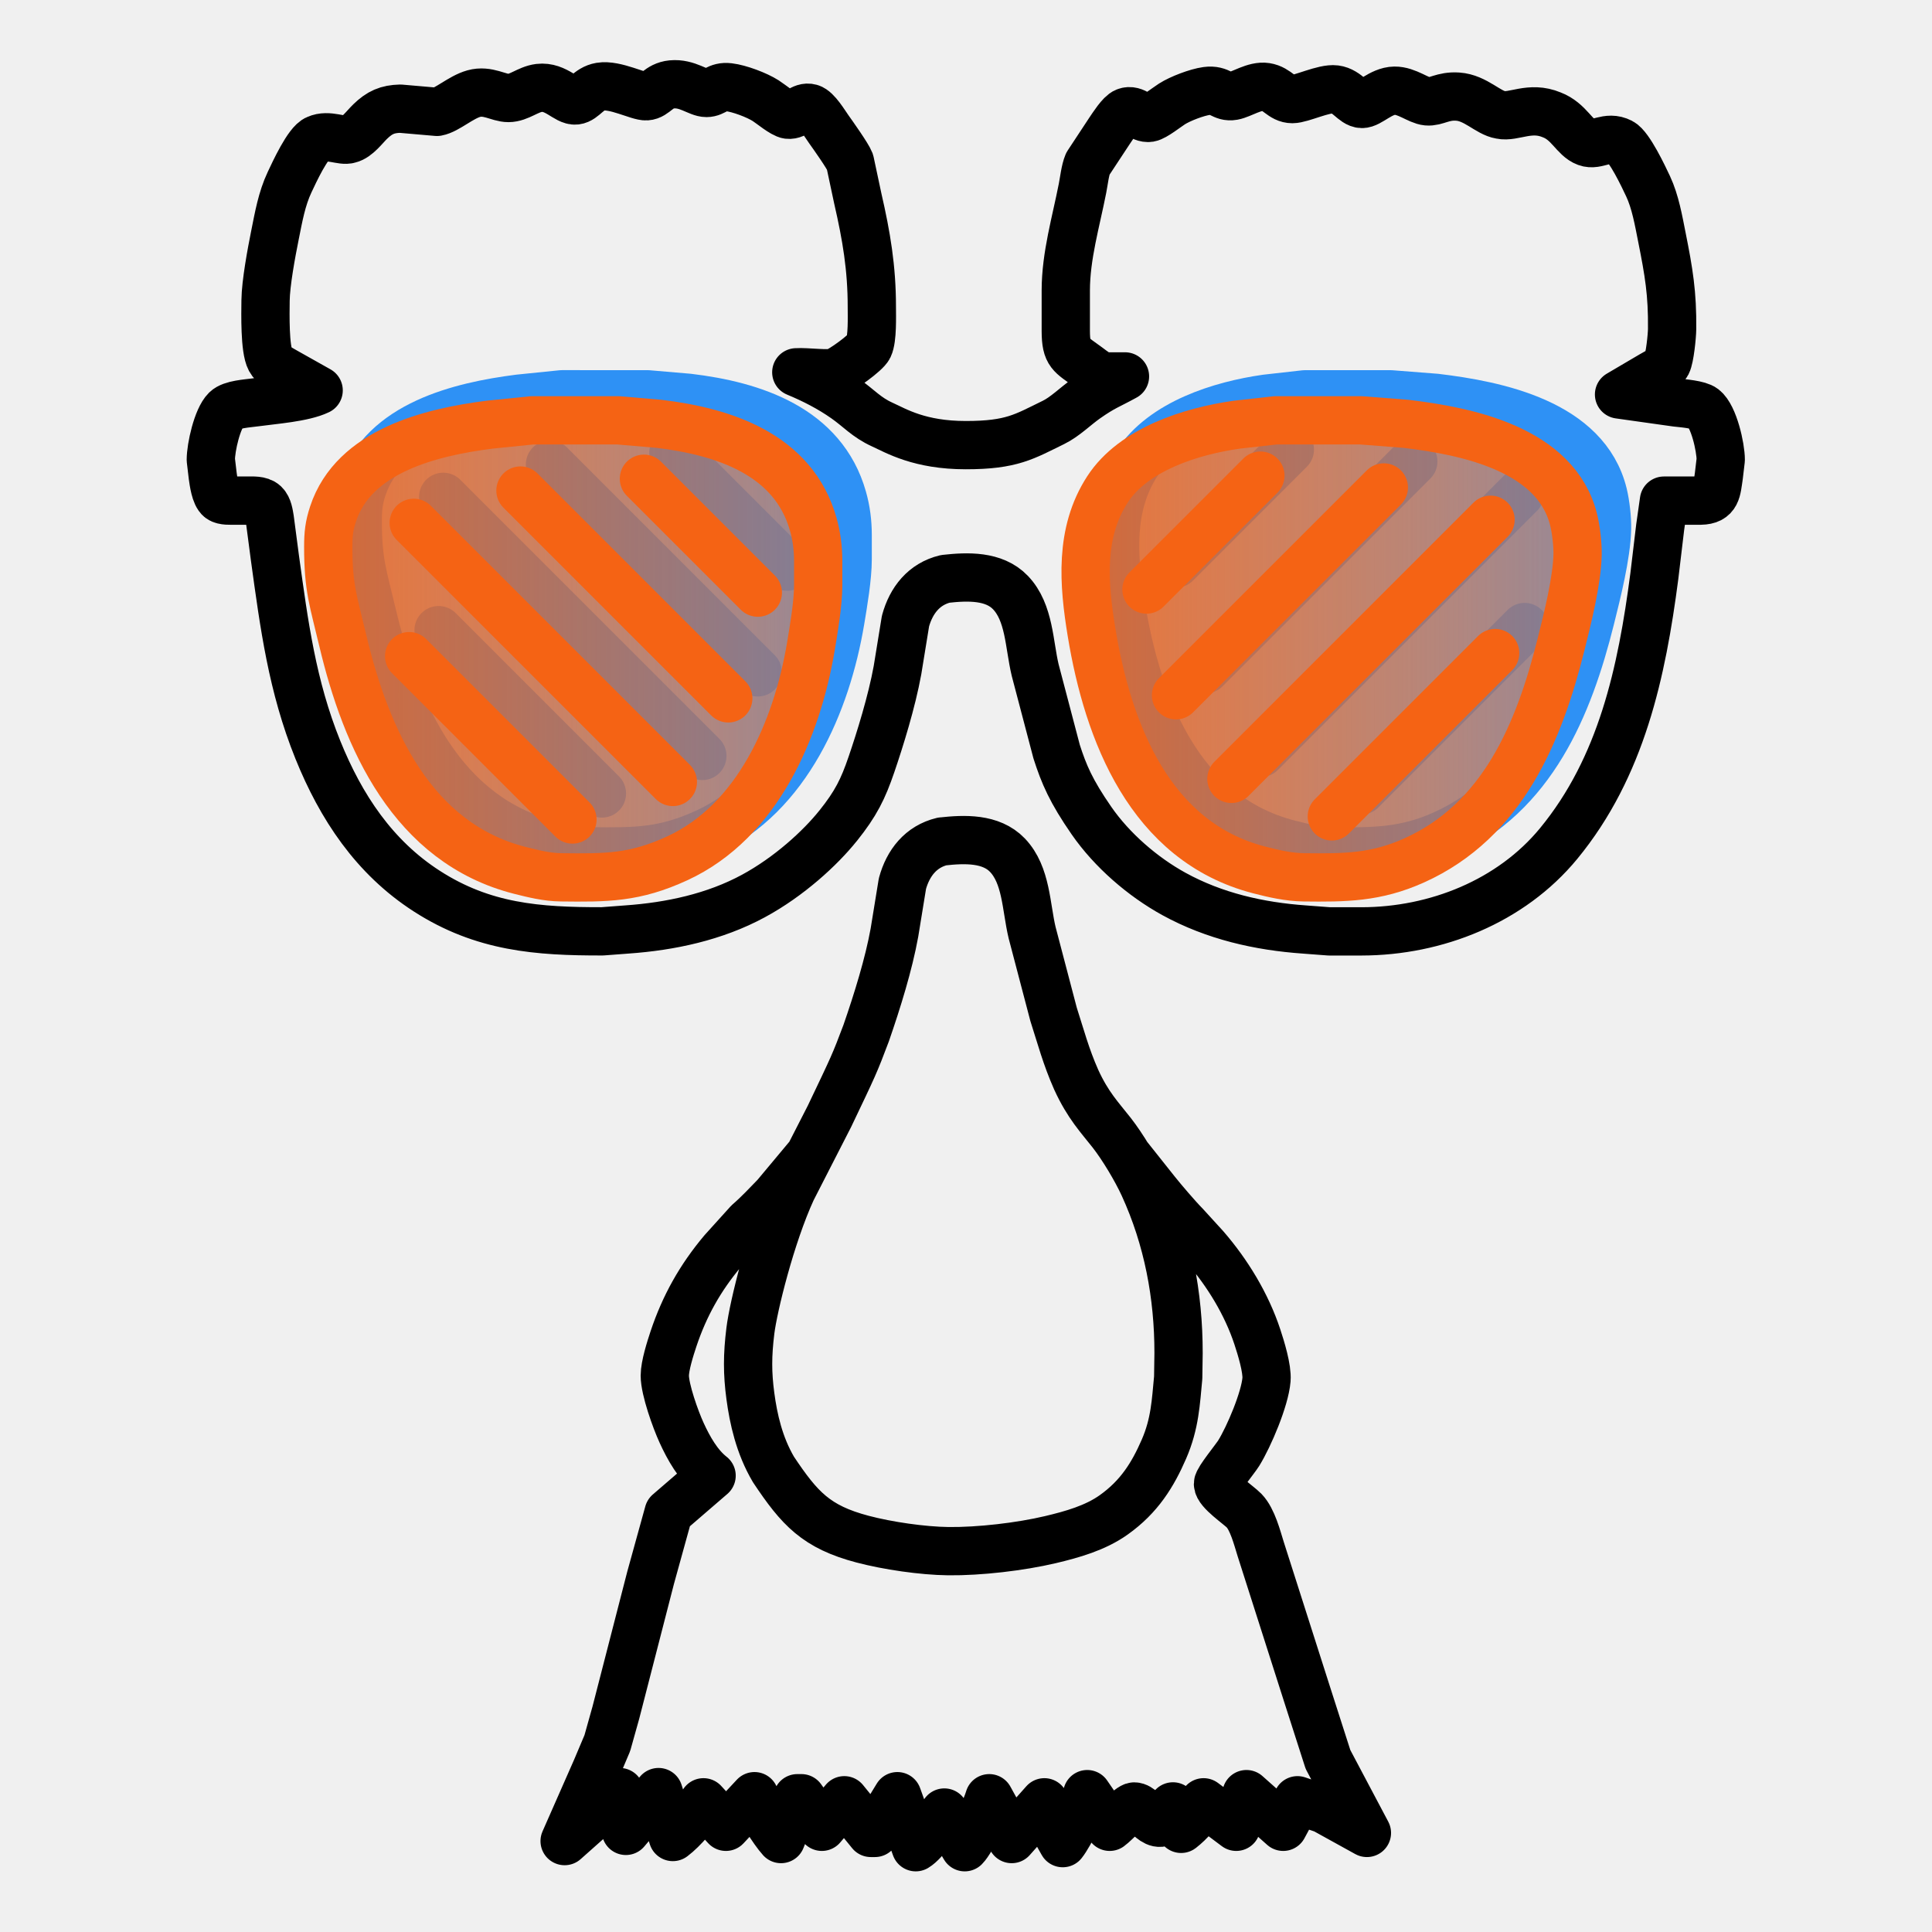
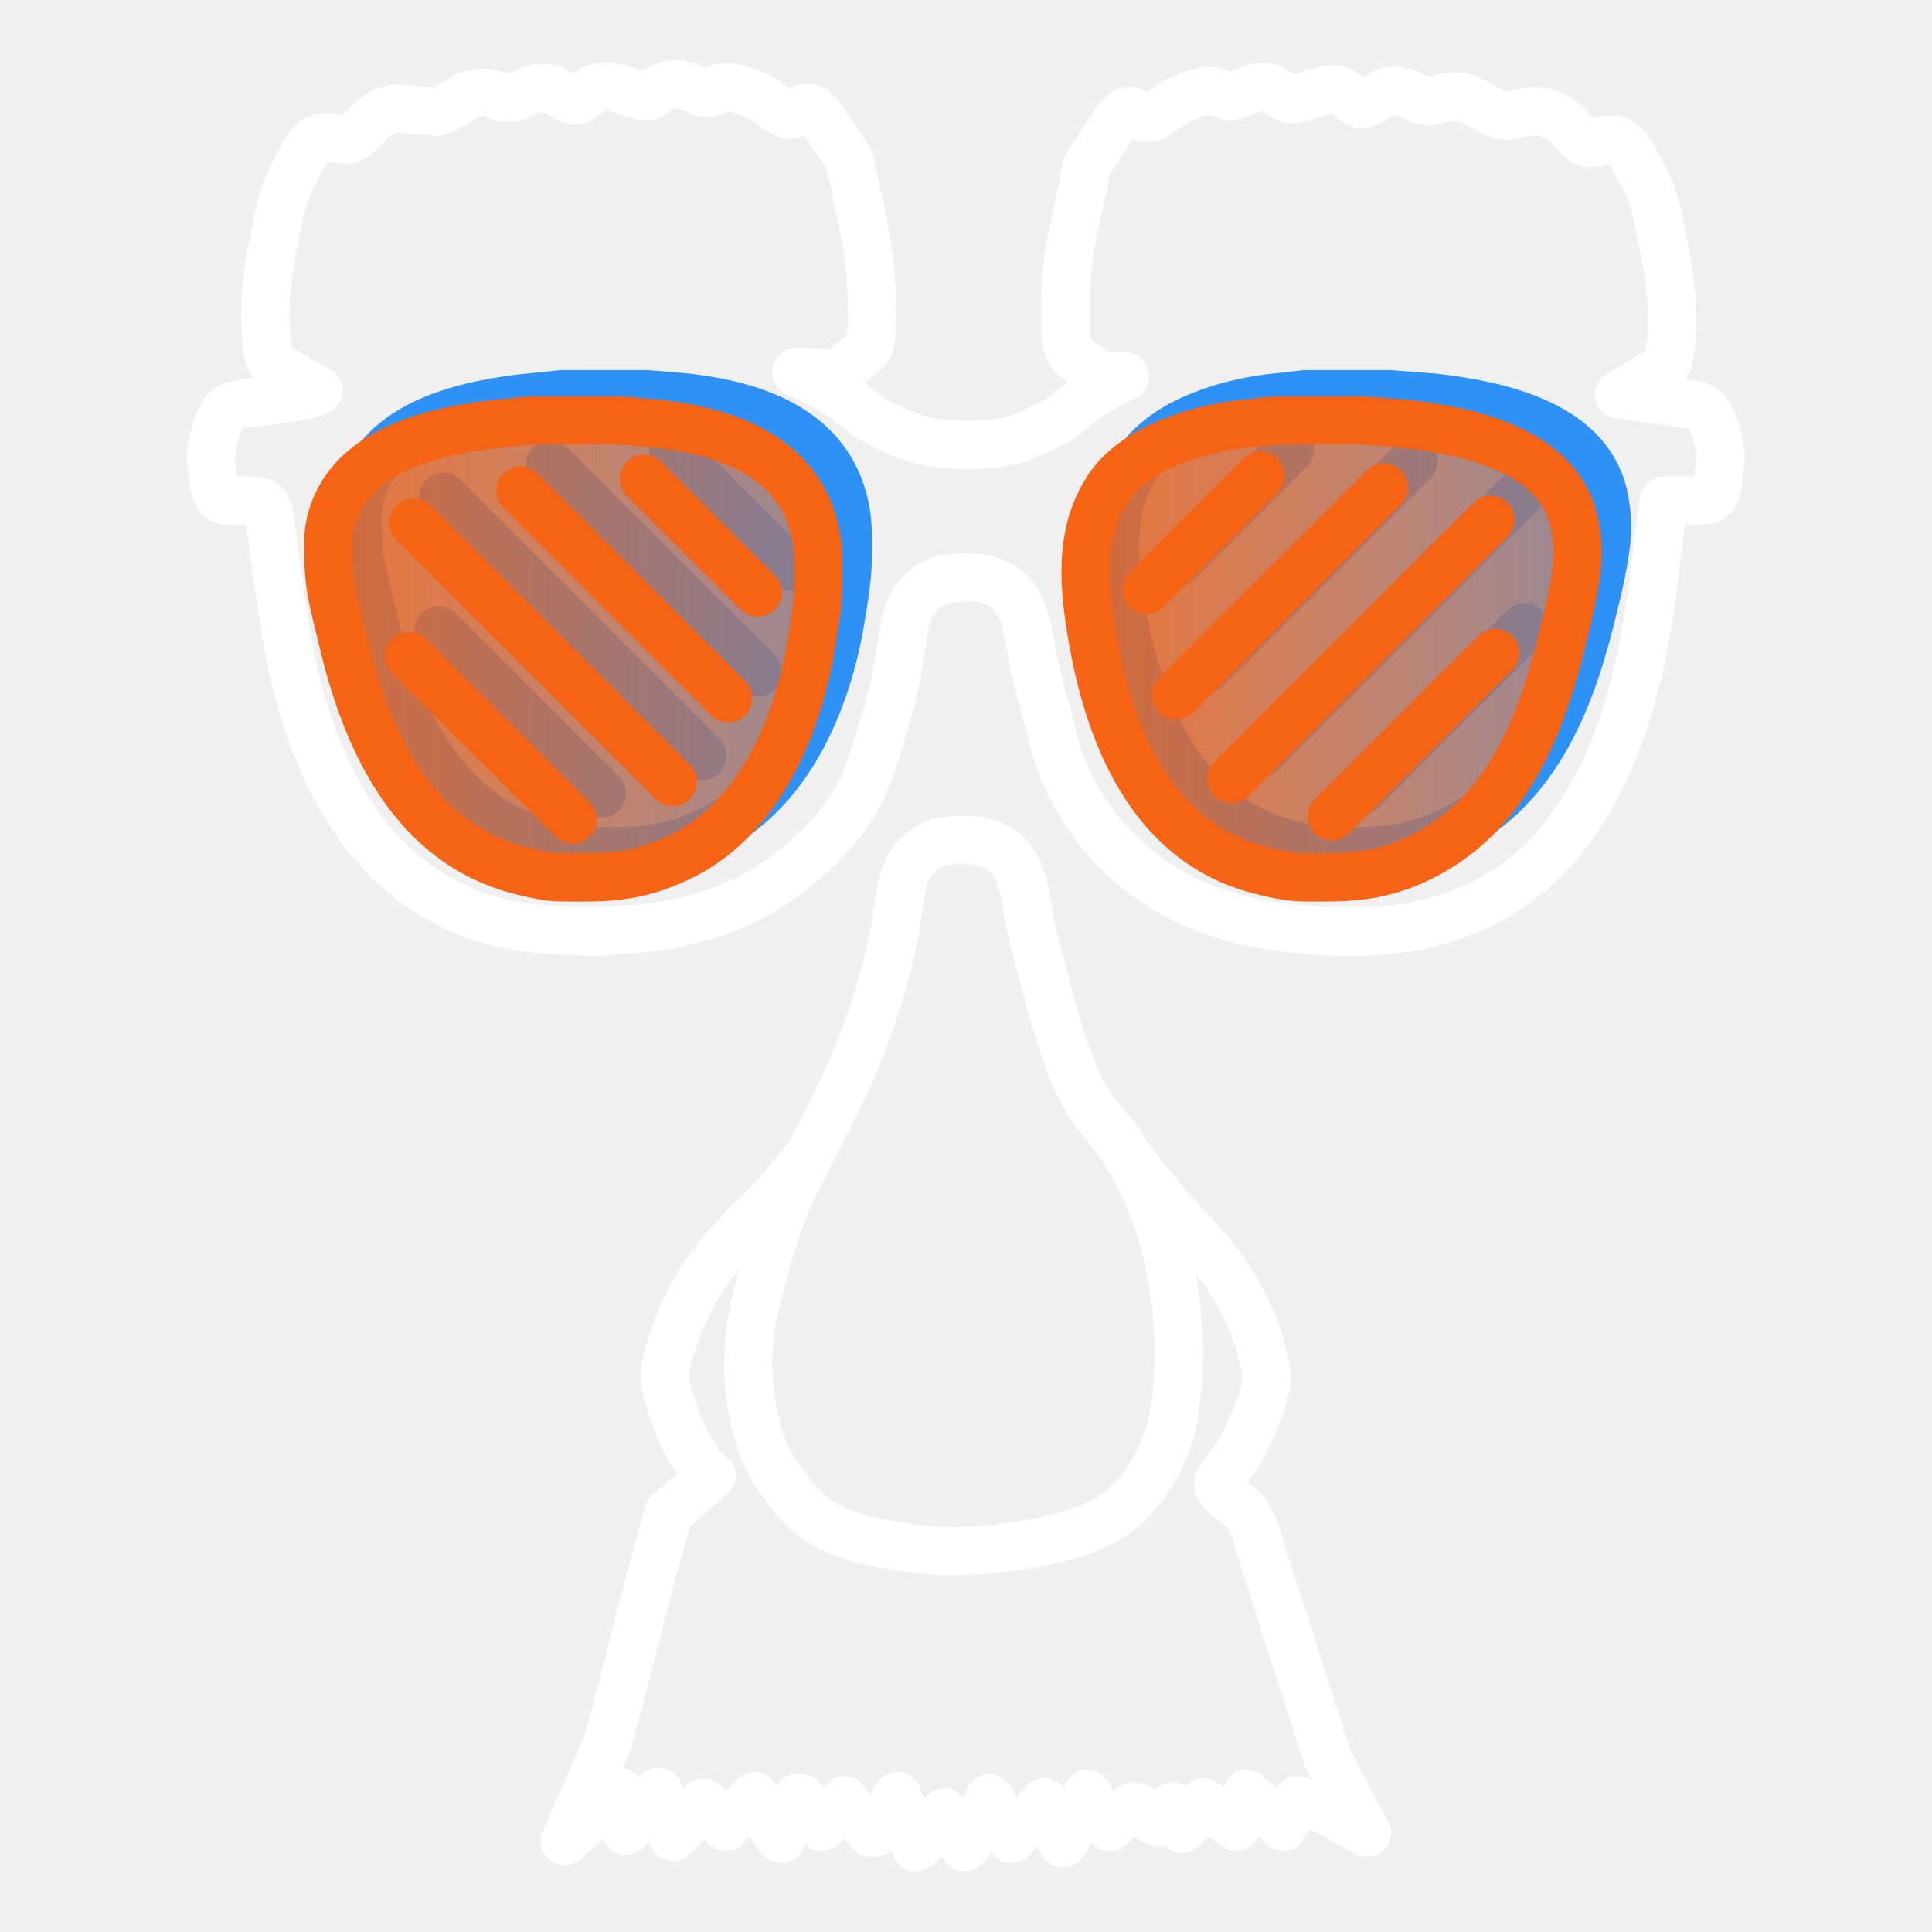
<svg xmlns="http://www.w3.org/2000/svg" xmlns:xlink="http://www.w3.org/1999/xlink" width="32" height="32" viewBox="0 0 100 100" version="1.1" id="svg1">
  <defs id="defs1">
    <linearGradient id="linearGradient15">
      <stop style="stop-color:#2e91f5;stop-opacity:0.4;" offset="0" id="stop15" />
      <stop style="stop-color:#2e91f5;stop-opacity:0.857;" offset="1" id="stop16" />
    </linearGradient>
    <linearGradient id="linearGradient13">
      <stop style="stop-color:#2e91f5;stop-opacity:0.398;" offset="0" id="stop13" />
      <stop style="stop-color:#2e91f5;stop-opacity:0.855;" offset="1" id="stop14" />
    </linearGradient>
    <linearGradient id="linearGradient11">
      <stop style="stop-color:#f56314;stop-opacity:0.853;" offset="0" id="stop11" />
      <stop style="stop-color:#f56314;stop-opacity:0.4;" offset="1" id="stop12" />
    </linearGradient>
    <linearGradient id="linearGradient9">
      <stop style="stop-color:#f56314;stop-opacity:0.853;" offset="0" id="stop9" />
      <stop style="stop-color:#f56314;stop-opacity:0.405;" offset="1" id="stop10" />
    </linearGradient>
    <linearGradient xlink:href="#linearGradient9" id="linearGradient10" x1="16.053" y1="33.586" x2="43.912" y2="33.586" gradientUnits="userSpaceOnUse" gradientTransform="translate(-0.3124992)" />
    <linearGradient xlink:href="#linearGradient11" id="linearGradient12" x1="55.253" y1="33.586" x2="83.219" y2="33.586" gradientUnits="userSpaceOnUse" gradientTransform="translate(-0.3124992)" />
    <linearGradient xlink:href="#linearGradient13" id="linearGradient14" x1="56.465" y1="32.239" x2="84.432" y2="32.239" gradientUnits="userSpaceOnUse" />
    <linearGradient xlink:href="#linearGradient15" id="linearGradient16" x1="17.266" y1="32.239" x2="45.124" y2="32.239" gradientUnits="userSpaceOnUse" />
  </defs>
  <path id="path4-3" style="fill:url(#linearGradient16);stroke:#2e91f5;stroke-width:2.499;stroke-linecap:round;stroke-linejoin:round;stroke-dasharray:none;stroke-opacity:1" d="m 34.854,23.433 5.896,5.896 M 28.465,24.044 39.221,34.801 M 22.941,25.716 36.353,39.127 m -13.651,-6.511 8.454,8.454 m -2.074,-20.662 -2.219,0.226 c -3.034,0.388 -7.021,1.35 -8.098,4.62 -0.205,0.62 -0.248,1.045 -0.249,1.691 -0.003,2.149 0.272,2.834 0.752,4.861 1.207,5.091 3.601,10.488 9.18,11.901 0.695,0.175 1.393,0.348 2.113,0.356 2.353,0.027 3.81,0.037 6.023,-0.984 4.164,-1.922 6.194,-6.684 6.912,-10.956 0.157,-0.936 0.378,-2.24 0.379,-3.17 v -1.268 c -10e-4,-0.65 -0.079,-1.274 -0.257,-1.902 -1.021,-3.617 -4.633,-4.793 -7.985,-5.193 l -2.113,-0.181 z" />
  <path id="path1-1-7-8-0-3-5" style="fill:url(#linearGradient14);stroke:#2e91f5;stroke-width:2.499;stroke-linecap:round;stroke-linejoin:round;stroke-dasharray:none;stroke-opacity:1" d="m 66.762,23.272 -5.896,5.896 M 73.152,23.884 62.395,34.64 M 78.675,25.555 65.263,38.967 M 78.915,32.456 70.46,40.91 M 67.544,20.409 65.536,20.635 c -2.349,0.334 -5.338,1.267 -6.689,3.352 -1.453,2.243 -1.235,4.882 -0.822,7.397 0.851,5.173 3.026,10.836 8.673,12.296 0.76,0.197 1.536,0.374 2.325,0.384 2.112,0.024 3.717,0.019 5.706,-0.878 4.579,-2.065 6.456,-6.612 7.594,-11.168 0.336,-1.344 0.826,-3.289 0.858,-4.649 0.012,-0.515 -0.077,-1.298 -0.2,-1.796 -0.894,-3.657 -5.484,-4.602 -8.675,-4.982 l -2.325,-0.181 z" />
-   <path id="path1-1-7-8-0" style="fill:none;stroke:#000000;stroke-width:2.499;stroke-linecap:round;stroke-linejoin:round;stroke-dasharray:none;stroke-opacity:1" d="m 58.439,59.93 1.384,1.741 c 0.329,0.417 1.157,1.383 1.506,1.731 l 1.044,1.144 c 1.165,1.342 2.149,2.958 2.707,4.649 0.186,0.563 0.521,1.647 0.473,2.219 -0.082,1 -0.904,2.941 -1.439,3.804 -0.186,0.3 -1.074,1.372 -1.072,1.585 0.002,0.39 1.064,1.089 1.356,1.392 0.429,0.445 0.669,1.387 0.857,1.99 l 2.396,7.502 1.085,3.381 2.015,3.804 -2.219,-1.226 -1.374,-0.465 -0.74,1.374 -1.902,-1.691 -0.528,1.691 -1.691,-1.268 c -0.283,0.528 -0.689,1.005 -1.162,1.374 l -0.423,-1.162 -0.188,0.418 c -0.614,1.168 -1.267,-0.414 -1.815,-0.414 -0.227,0 -0.974,0.838 -1.272,1.052 l -1.162,-1.691 c -0.157,0.554 -0.914,2.09 -1.268,2.536 -0.343,-0.603 -0.824,-1.439 -0.951,-2.113 l -1.691,1.902 -1.162,-2.113 c -0.153,0.537 -0.898,2.163 -1.268,2.536 l -1.057,-1.796 c -0.341,0.481 -1.009,1.517 -1.479,1.796 l -0.951,-2.642 -1.162,1.902 h -0.211 l -1.374,-1.691 -1.162,1.374 -1.057,-1.479 h -0.211 l -0.845,2.113 c -0.397,-0.436 -1.17,-1.667 -1.374,-2.219 l -1.479,1.585 -1.162,-1.268 c -0.36,0.568 -1.051,1.396 -1.585,1.796 l -0.74,-2.325 -1.691,2.008 -0.317,-2.008 -2.853,2.536 1.629,-3.698 0.581,-1.374 0.444,-1.585 1.797,-6.974 0.93,-3.363 2.226,-1.92 c -0.696,-0.544 -1.188,-1.423 -1.552,-2.219 -0.312,-0.679 -0.87,-2.234 -0.87,-2.959 0,-0.511 0.283,-1.402 0.449,-1.902 0.571,-1.71 1.385,-3.161 2.548,-4.544 l 1.328,-1.47 c 0.553,-0.481 0.961,-0.929 1.404,-1.383 l 1.744,-2.088 m 6.888,-16.263 c -1.106,0.265 -1.77,1.115 -2.062,2.184 l -0.413,2.536 c -0.296,1.636 -0.884,3.53 -1.464,5.204 -0.611,1.618 -0.633,1.65 -1.9,4.306 l -1.947,3.804 c -1.092,2.376 -1.99,6.033 -2.146,7.295 -0.156,1.262 -0.158,2.199 0,3.377 0.158,1.178 0.456,2.547 1.197,3.804 1.353,2.028 2.212,2.971 4.614,3.605 1.295,0.341 3.101,0.605 4.438,0.621 1.601,0.018 3.723,-0.228 5.283,-0.597 1.124,-0.266 2.324,-0.604 3.276,-1.283 1.324,-0.941 2.025,-2.083 2.599,-3.403 0.574,-1.321 0.616,-2.444 0.737,-3.698 l 0.019,-1.268 c 0.004,-2.99 -0.552,-5.933 -1.803,-8.664 -0.386,-0.843 -1.09,-2.02 -1.659,-2.747 -0.611,-0.781 -1.223,-1.403 -1.837,-2.747 -0.53,-1.196 -0.794,-2.21 -1.171,-3.381 L 53.422,48.274 C 53.104,46.945 53.131,45.294 52.144,44.263 51.292,43.373 49.917,43.427 48.773,43.554 Z m -5.392,-0.81 c -0.927,1.158 -2.536,2.635 -4.382,3.635 -2.004,1.086 -4.296,1.575 -6.551,1.733 l -1.268,0.096 c -3.347,0.005 -6.173,-0.204 -9.087,-2.082 C 19.365,44.369 17.645,41.763 16.45,38.804 15.121,35.51 14.708,32.343 14.229,28.871 l -0.264,-2.008 c -0.042,-0.249 -0.086,-0.601 -0.279,-0.782 -0.218,-0.204 -0.613,-0.168 -0.892,-0.169 h -0.634 c -0.214,0 -0.597,0.027 -0.771,-0.105 -0.247,-0.187 -0.334,-0.864 -0.377,-1.163 l -0.1,-0.845 c 0,-0.642 0.332,-2.139 0.788,-2.588 0.293,-0.288 1.102,-0.327 1.517,-0.385 0.929,-0.129 2.484,-0.237 3.276,-0.62 l -1.691,-0.95 c -0.298,-0.176 -0.64,-0.328 -0.813,-0.646 -0.292,-0.541 -0.251,-2.38 -0.244,-3.054 0.011,-0.904 0.302,-2.466 0.486,-3.381 0.188,-0.934 0.35,-1.881 0.759,-2.747 0.235,-0.498 0.945,-2.051 1.407,-2.224 0.596,-0.275 1.305,0.131 1.68,0 0.411,-0.097 0.785,-0.622 1.086,-0.914 0.486,-0.469 0.885,-0.648 1.555,-0.665 l 1.902,0.165 c 0.524,-0.095 1.227,-0.756 1.902,-0.944 0.724,-0.203 1.286,0.23 1.796,0.227 0.552,-0.002 1.004,-0.451 1.585,-0.522 0.882,-0.107 1.426,0.705 1.902,0.649 0.417,-0.051 0.643,-0.609 1.268,-0.714 0.77,-0.131 1.982,0.524 2.386,0.497 0.456,-0.031 0.613,-0.546 1.312,-0.615 0.805,-0.078 1.372,0.447 1.796,0.444 0.428,-0.002 0.558,-0.368 1.162,-0.296 0.54,0.063 1.442,0.402 1.902,0.695 0.274,0.174 0.889,0.693 1.162,0.727 0.419,0.051 0.706,-0.47 1.153,-0.344 0.324,0.091 0.742,0.801 0.946,1.087 0.229,0.321 0.988,1.391 1.102,1.691 l 0.405,1.902 c 0.448,1.948 0.727,3.595 0.727,5.6 0,0.505 0.041,1.656 -0.162,2.082 -0.15,0.313 -1.401,1.21 -1.74,1.314 -0.331,0.131 -1.478,-0.036 -2.008,0 0.883,0.366 1.748,0.808 2.536,1.363 0.711,0.5 1.095,0.969 1.902,1.337 0.736,0.335 1.939,1.07 4.332,1.07 2.393,0 3.031,-0.44 4.544,-1.177 0.591,-0.288 1.131,-0.837 1.691,-1.23 0.887,-0.623 1.151,-0.678 2.008,-1.15 h -1.057 c -0.296,-0.042 -0.604,-0.301 -0.845,-0.479 -0.9,-0.664 -1.157,-0.686 -1.162,-1.863 v -2.113 c 0.003,-1.792 0.524,-3.539 0.866,-5.283 0.073,-0.371 0.135,-0.939 0.275,-1.268 l 1.114,-1.691 c 0.171,-0.25 0.573,-0.89 0.843,-0.994 0.471,-0.182 0.786,0.378 1.234,0.306 0.262,-0.042 0.895,-0.547 1.162,-0.717 0.429,-0.274 1.293,-0.603 1.796,-0.672 0.711,-0.097 0.807,0.357 1.374,0.257 0.437,-0.078 1.115,-0.554 1.691,-0.464 0.617,0.096 0.808,0.627 1.374,0.627 0.468,9.988e-4 1.626,-0.578 2.219,-0.502 0.631,0.081 0.94,0.741 1.374,0.754 0.395,0.014 0.981,-0.676 1.691,-0.687 0.642,-0.011 1.23,0.509 1.691,0.553 0.459,0.043 0.81,-0.301 1.585,-0.246 0.93,0.064 1.56,0.838 2.219,0.943 0.673,0.145 1.518,-0.47 2.642,0 0.911,0.347 1.174,1.191 1.796,1.419 0.556,0.207 1.066,-0.37 1.786,0 0.439,0.223 1.173,1.777 1.407,2.277 0.379,0.809 0.541,1.766 0.716,2.642 0.358,1.793 0.549,2.907 0.528,4.755 -0.004,0.355 -0.117,1.487 -0.265,1.774 -0.147,0.285 -0.52,0.455 -0.791,0.612 l -1.691,0.995 2.959,0.417 c 0.353,0.04 1.158,0.098 1.423,0.303 0.522,0.404 0.882,2.009 0.882,2.661 l -0.1,0.845 c -0.113,0.747 -0.099,1.253 -0.937,1.268 h -1.902 l -0.195,1.374 -0.303,2.536 c -0.648,4.963 -1.692,9.878 -4.955,13.842 -2.467,2.997 -6.35,4.537 -10.185,4.544 h -1.691 l -1.268,-0.096 C 65.17,47.947 62.855,47.42 60.766,46.273 59.14,45.38 57.554,44.004 56.495,42.476 55.436,40.948 55.07,40.081 54.692,38.909 l -1.112,-4.227 c -0.318,-1.329 -0.292,-2.98 -1.279,-4.011 -0.852,-0.89 -2.226,-0.836 -3.371,-0.709 -1.106,0.265 -1.77,1.115 -2.062,2.184 l -0.413,2.536 c -0.296,1.636 -0.915,3.617 -1.349,4.887 -0.434,1.269 -0.8,2.017 -1.727,3.175 z" />
+   <path id="path1-1-7-8-0" style="fill:none;stroke:#fff;stroke-width:2.499;stroke-linecap:round;stroke-linejoin:round;stroke-dasharray:none;stroke-opacity:1" d="m 58.439,59.93 1.384,1.741 c 0.329,0.417 1.157,1.383 1.506,1.731 l 1.044,1.144 c 1.165,1.342 2.149,2.958 2.707,4.649 0.186,0.563 0.521,1.647 0.473,2.219 -0.082,1 -0.904,2.941 -1.439,3.804 -0.186,0.3 -1.074,1.372 -1.072,1.585 0.002,0.39 1.064,1.089 1.356,1.392 0.429,0.445 0.669,1.387 0.857,1.99 l 2.396,7.502 1.085,3.381 2.015,3.804 -2.219,-1.226 -1.374,-0.465 -0.74,1.374 -1.902,-1.691 -0.528,1.691 -1.691,-1.268 c -0.283,0.528 -0.689,1.005 -1.162,1.374 l -0.423,-1.162 -0.188,0.418 c -0.614,1.168 -1.267,-0.414 -1.815,-0.414 -0.227,0 -0.974,0.838 -1.272,1.052 l -1.162,-1.691 c -0.157,0.554 -0.914,2.09 -1.268,2.536 -0.343,-0.603 -0.824,-1.439 -0.951,-2.113 l -1.691,1.902 -1.162,-2.113 c -0.153,0.537 -0.898,2.163 -1.268,2.536 l -1.057,-1.796 c -0.341,0.481 -1.009,1.517 -1.479,1.796 l -0.951,-2.642 -1.162,1.902 h -0.211 l -1.374,-1.691 -1.162,1.374 -1.057,-1.479 h -0.211 l -0.845,2.113 c -0.397,-0.436 -1.17,-1.667 -1.374,-2.219 l -1.479,1.585 -1.162,-1.268 c -0.36,0.568 -1.051,1.396 -1.585,1.796 l -0.74,-2.325 -1.691,2.008 -0.317,-2.008 -2.853,2.536 1.629,-3.698 0.581,-1.374 0.444,-1.585 1.797,-6.974 0.93,-3.363 2.226,-1.92 c -0.696,-0.544 -1.188,-1.423 -1.552,-2.219 -0.312,-0.679 -0.87,-2.234 -0.87,-2.959 0,-0.511 0.283,-1.402 0.449,-1.902 0.571,-1.71 1.385,-3.161 2.548,-4.544 l 1.328,-1.47 c 0.553,-0.481 0.961,-0.929 1.404,-1.383 l 1.744,-2.088 m 6.888,-16.263 c -1.106,0.265 -1.77,1.115 -2.062,2.184 l -0.413,2.536 c -0.296,1.636 -0.884,3.53 -1.464,5.204 -0.611,1.618 -0.633,1.65 -1.9,4.306 l -1.947,3.804 c -1.092,2.376 -1.99,6.033 -2.146,7.295 -0.156,1.262 -0.158,2.199 0,3.377 0.158,1.178 0.456,2.547 1.197,3.804 1.353,2.028 2.212,2.971 4.614,3.605 1.295,0.341 3.101,0.605 4.438,0.621 1.601,0.018 3.723,-0.228 5.283,-0.597 1.124,-0.266 2.324,-0.604 3.276,-1.283 1.324,-0.941 2.025,-2.083 2.599,-3.403 0.574,-1.321 0.616,-2.444 0.737,-3.698 l 0.019,-1.268 c 0.004,-2.99 -0.552,-5.933 -1.803,-8.664 -0.386,-0.843 -1.09,-2.02 -1.659,-2.747 -0.611,-0.781 -1.223,-1.403 -1.837,-2.747 -0.53,-1.196 -0.794,-2.21 -1.171,-3.381 L 53.422,48.274 C 53.104,46.945 53.131,45.294 52.144,44.263 51.292,43.373 49.917,43.427 48.773,43.554 Z m -5.392,-0.81 c -0.927,1.158 -2.536,2.635 -4.382,3.635 -2.004,1.086 -4.296,1.575 -6.551,1.733 l -1.268,0.096 c -3.347,0.005 -6.173,-0.204 -9.087,-2.082 C 19.365,44.369 17.645,41.763 16.45,38.804 15.121,35.51 14.708,32.343 14.229,28.871 l -0.264,-2.008 c -0.042,-0.249 -0.086,-0.601 -0.279,-0.782 -0.218,-0.204 -0.613,-0.168 -0.892,-0.169 h -0.634 c -0.214,0 -0.597,0.027 -0.771,-0.105 -0.247,-0.187 -0.334,-0.864 -0.377,-1.163 l -0.1,-0.845 c 0,-0.642 0.332,-2.139 0.788,-2.588 0.293,-0.288 1.102,-0.327 1.517,-0.385 0.929,-0.129 2.484,-0.237 3.276,-0.62 l -1.691,-0.95 c -0.298,-0.176 -0.64,-0.328 -0.813,-0.646 -0.292,-0.541 -0.251,-2.38 -0.244,-3.054 0.011,-0.904 0.302,-2.466 0.486,-3.381 0.188,-0.934 0.35,-1.881 0.759,-2.747 0.235,-0.498 0.945,-2.051 1.407,-2.224 0.596,-0.275 1.305,0.131 1.68,0 0.411,-0.097 0.785,-0.622 1.086,-0.914 0.486,-0.469 0.885,-0.648 1.555,-0.665 l 1.902,0.165 c 0.524,-0.095 1.227,-0.756 1.902,-0.944 0.724,-0.203 1.286,0.23 1.796,0.227 0.552,-0.002 1.004,-0.451 1.585,-0.522 0.882,-0.107 1.426,0.705 1.902,0.649 0.417,-0.051 0.643,-0.609 1.268,-0.714 0.77,-0.131 1.982,0.524 2.386,0.497 0.456,-0.031 0.613,-0.546 1.312,-0.615 0.805,-0.078 1.372,0.447 1.796,0.444 0.428,-0.002 0.558,-0.368 1.162,-0.296 0.54,0.063 1.442,0.402 1.902,0.695 0.274,0.174 0.889,0.693 1.162,0.727 0.419,0.051 0.706,-0.47 1.153,-0.344 0.324,0.091 0.742,0.801 0.946,1.087 0.229,0.321 0.988,1.391 1.102,1.691 l 0.405,1.902 c 0.448,1.948 0.727,3.595 0.727,5.6 0,0.505 0.041,1.656 -0.162,2.082 -0.15,0.313 -1.401,1.21 -1.74,1.314 -0.331,0.131 -1.478,-0.036 -2.008,0 0.883,0.366 1.748,0.808 2.536,1.363 0.711,0.5 1.095,0.969 1.902,1.337 0.736,0.335 1.939,1.07 4.332,1.07 2.393,0 3.031,-0.44 4.544,-1.177 0.591,-0.288 1.131,-0.837 1.691,-1.23 0.887,-0.623 1.151,-0.678 2.008,-1.15 h -1.057 c -0.296,-0.042 -0.604,-0.301 -0.845,-0.479 -0.9,-0.664 -1.157,-0.686 -1.162,-1.863 v -2.113 c 0.003,-1.792 0.524,-3.539 0.866,-5.283 0.073,-0.371 0.135,-0.939 0.275,-1.268 l 1.114,-1.691 c 0.171,-0.25 0.573,-0.89 0.843,-0.994 0.471,-0.182 0.786,0.378 1.234,0.306 0.262,-0.042 0.895,-0.547 1.162,-0.717 0.429,-0.274 1.293,-0.603 1.796,-0.672 0.711,-0.097 0.807,0.357 1.374,0.257 0.437,-0.078 1.115,-0.554 1.691,-0.464 0.617,0.096 0.808,0.627 1.374,0.627 0.468,9.988e-4 1.626,-0.578 2.219,-0.502 0.631,0.081 0.94,0.741 1.374,0.754 0.395,0.014 0.981,-0.676 1.691,-0.687 0.642,-0.011 1.23,0.509 1.691,0.553 0.459,0.043 0.81,-0.301 1.585,-0.246 0.93,0.064 1.56,0.838 2.219,0.943 0.673,0.145 1.518,-0.47 2.642,0 0.911,0.347 1.174,1.191 1.796,1.419 0.556,0.207 1.066,-0.37 1.786,0 0.439,0.223 1.173,1.777 1.407,2.277 0.379,0.809 0.541,1.766 0.716,2.642 0.358,1.793 0.549,2.907 0.528,4.755 -0.004,0.355 -0.117,1.487 -0.265,1.774 -0.147,0.285 -0.52,0.455 -0.791,0.612 l -1.691,0.995 2.959,0.417 c 0.353,0.04 1.158,0.098 1.423,0.303 0.522,0.404 0.882,2.009 0.882,2.661 l -0.1,0.845 c -0.113,0.747 -0.099,1.253 -0.937,1.268 h -1.902 l -0.195,1.374 -0.303,2.536 c -0.648,4.963 -1.692,9.878 -4.955,13.842 -2.467,2.997 -6.35,4.537 -10.185,4.544 h -1.691 l -1.268,-0.096 C 65.17,47.947 62.855,47.42 60.766,46.273 59.14,45.38 57.554,44.004 56.495,42.476 55.436,40.948 55.07,40.081 54.692,38.909 l -1.112,-4.227 c -0.318,-1.329 -0.292,-2.98 -1.279,-4.011 -0.852,-0.89 -2.226,-0.836 -3.371,-0.709 -1.106,0.265 -1.77,1.115 -2.062,2.184 l -0.413,2.536 c -0.296,1.636 -0.915,3.617 -1.349,4.887 -0.434,1.269 -0.8,2.017 -1.727,3.175 z" />
  <path id="path4" style="display:inline;fill:url(#linearGradient10);stroke:#f56314;stroke-width:2.499;stroke-linecap:round;stroke-linejoin:round;stroke-dasharray:none;stroke-opacity:1" d="m 33.329,24.779 5.896,5.896 m -12.286,-5.284 10.756,10.756 m -16.28,-9.085 13.412,13.412 m -13.651,-6.511 8.454,8.454 m -2.074,-20.662 -2.219,0.226 c -3.034,0.388 -7.021,1.35 -8.098,4.62 -0.205,0.62 -0.248,1.045 -0.249,1.691 -0.003,2.149 0.272,2.834 0.752,4.861 1.207,5.091 3.601,10.488 9.18,11.901 0.695,0.175 1.393,0.348 2.113,0.356 2.353,0.027 3.81,0.037 6.023,-0.984 4.164,-1.922 6.194,-6.684 6.912,-10.956 0.157,-0.936 0.378,-2.24 0.379,-3.17 v -1.268 c -0.001,-0.65 -0.079,-1.274 -0.257,-1.902 -1.021,-3.617 -4.633,-4.793 -7.985,-5.193 l -2.113,-0.181 z" />
  <path id="path1-1-7-8-0-3" style="display:inline;fill:url(#linearGradient12);stroke:#f56314;stroke-width:2.499;stroke-linecap:round;stroke-linejoin:round;stroke-dasharray:none;stroke-opacity:1" d="m 65.237,24.619 -5.896,5.896 M 71.627,25.231 60.87,35.987 m 16.28,-9.085 -13.412,13.412 m 13.651,-6.511 -8.454,8.454 m -2.917,-20.501 -2.008,0.226 c -2.349,0.334 -5.338,1.267 -6.689,3.352 -1.453,2.243 -1.235,4.882 -0.822,7.397 0.851,5.173 3.026,10.836 8.673,12.296 0.76,0.197 1.536,0.374 2.325,0.384 2.112,0.024 3.717,0.019 5.706,-0.878 4.579,-2.065 6.456,-6.612 7.594,-11.168 0.336,-1.344 0.826,-3.289 0.858,-4.649 0.012,-0.515 -0.077,-1.298 -0.2,-1.796 -0.894,-3.657 -5.484,-4.602 -8.675,-4.982 l -2.325,-0.181 z" />
</svg>
